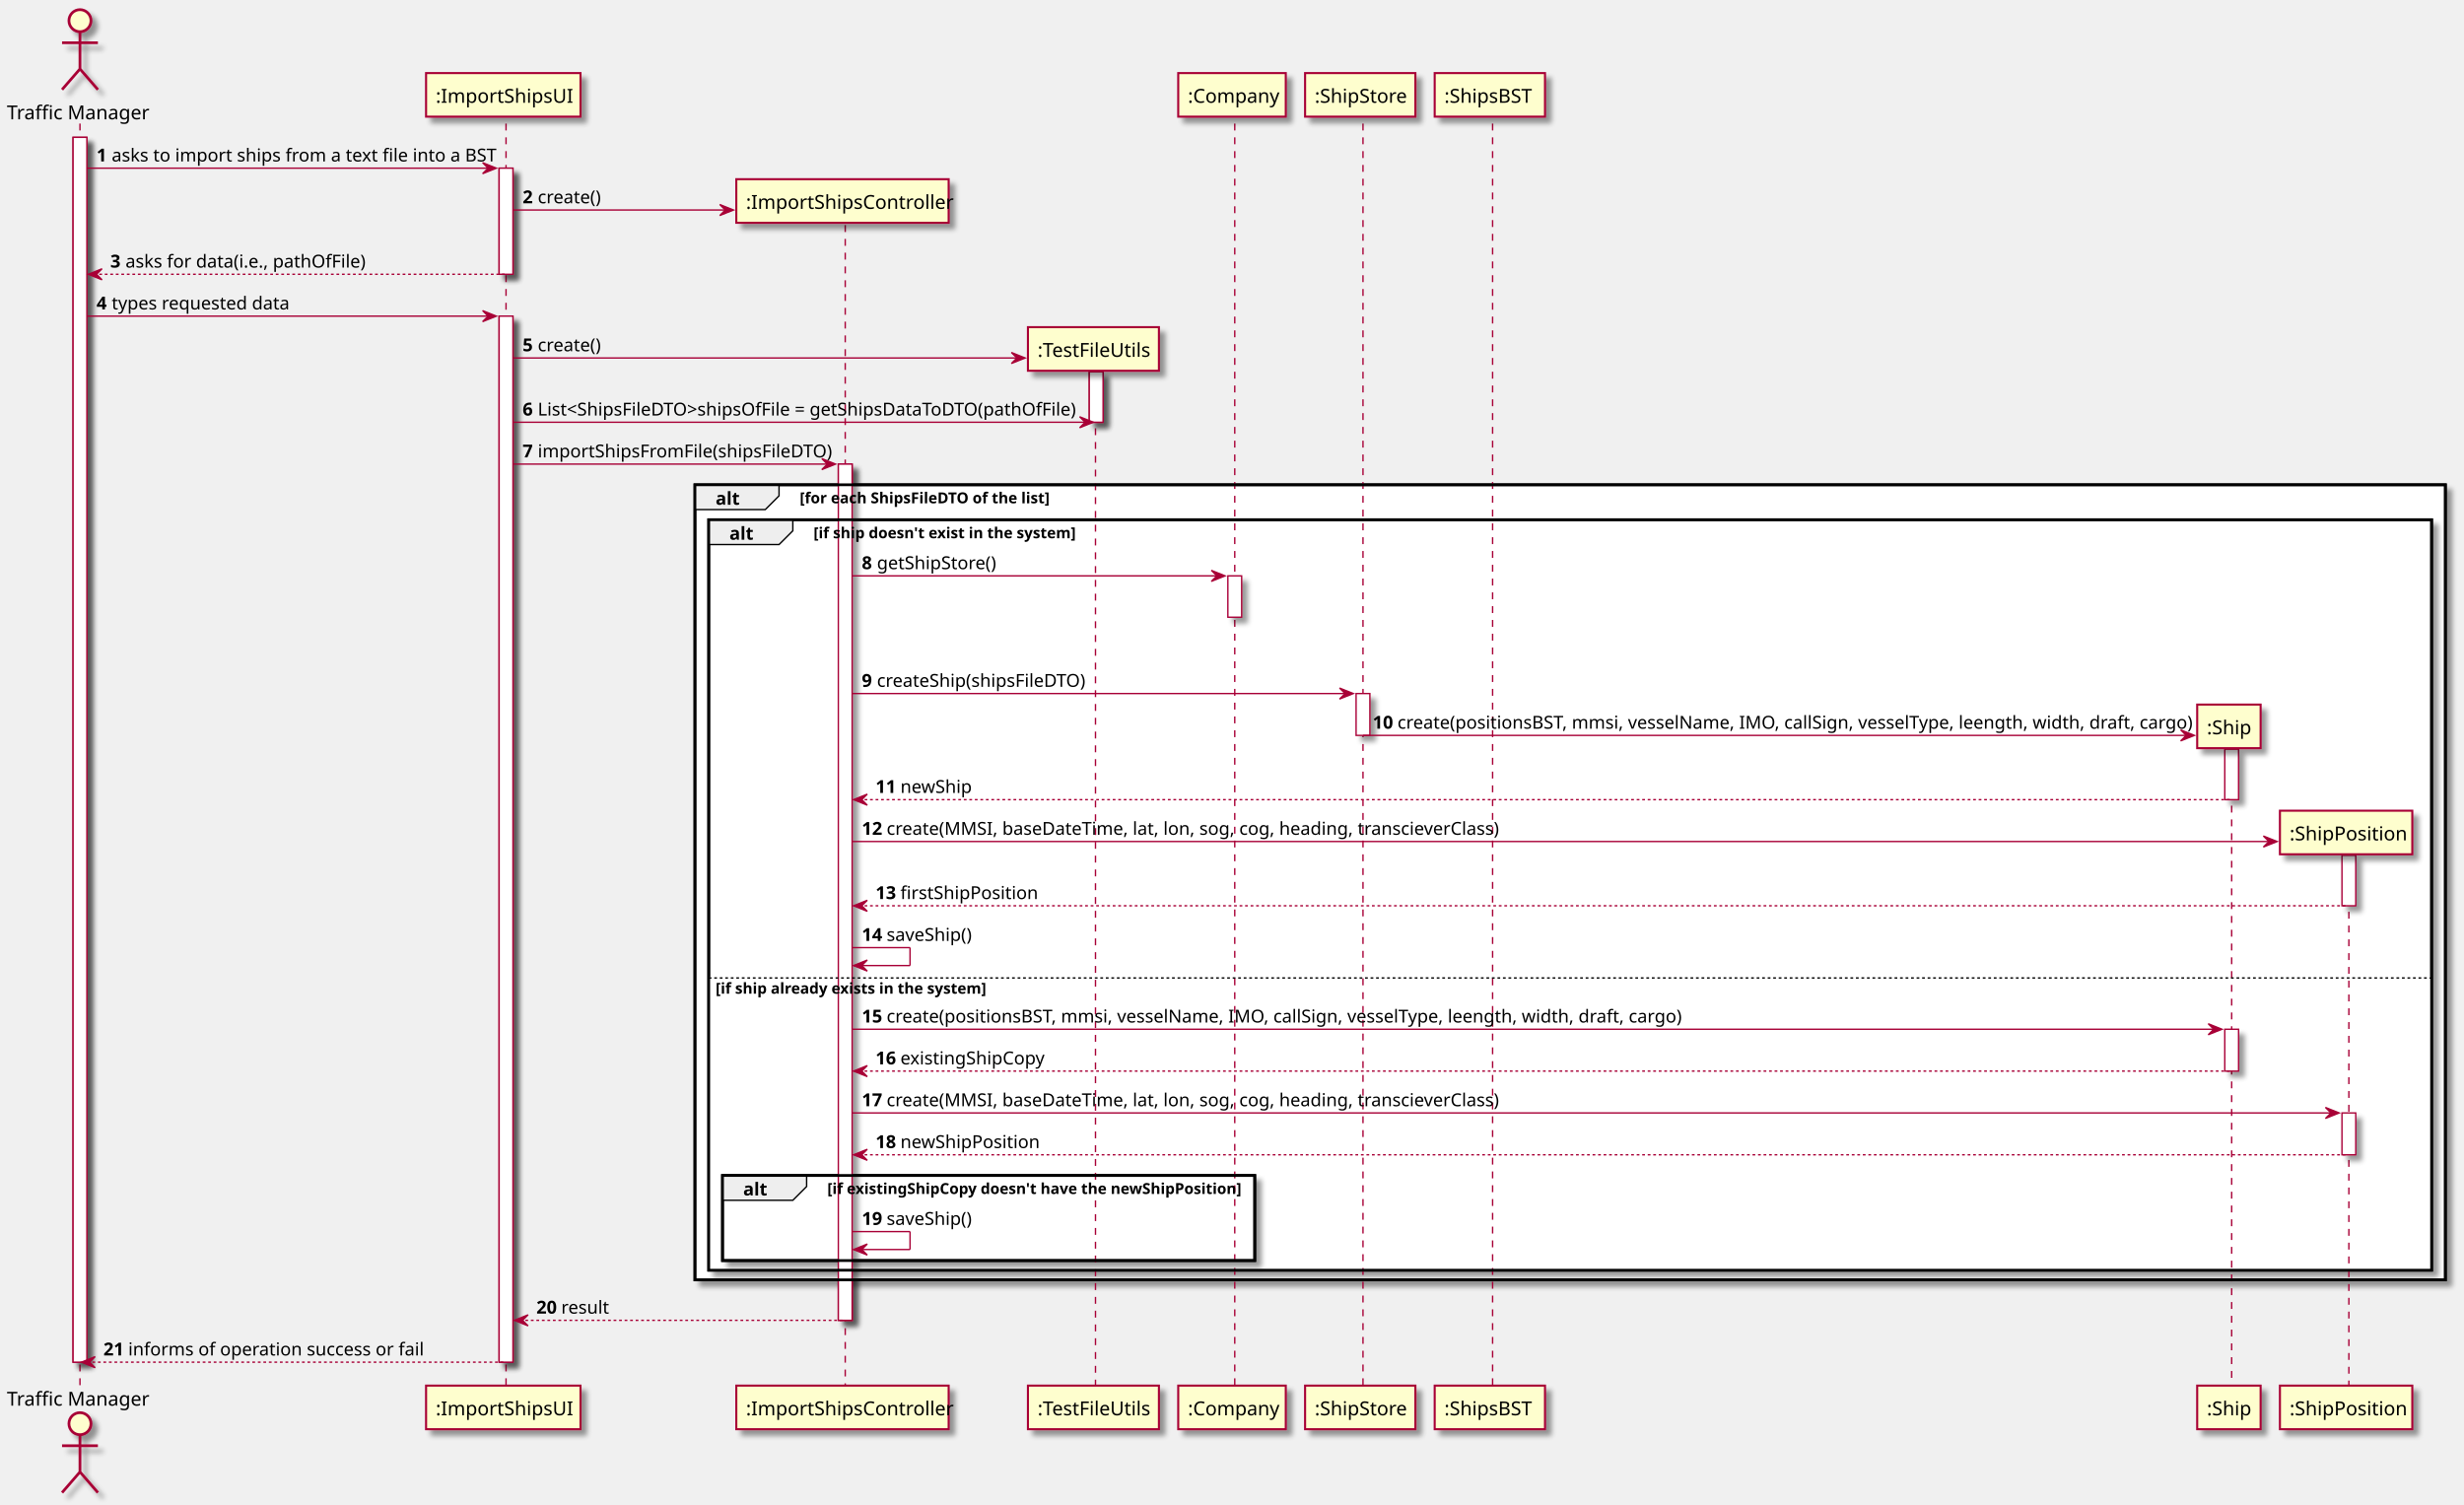
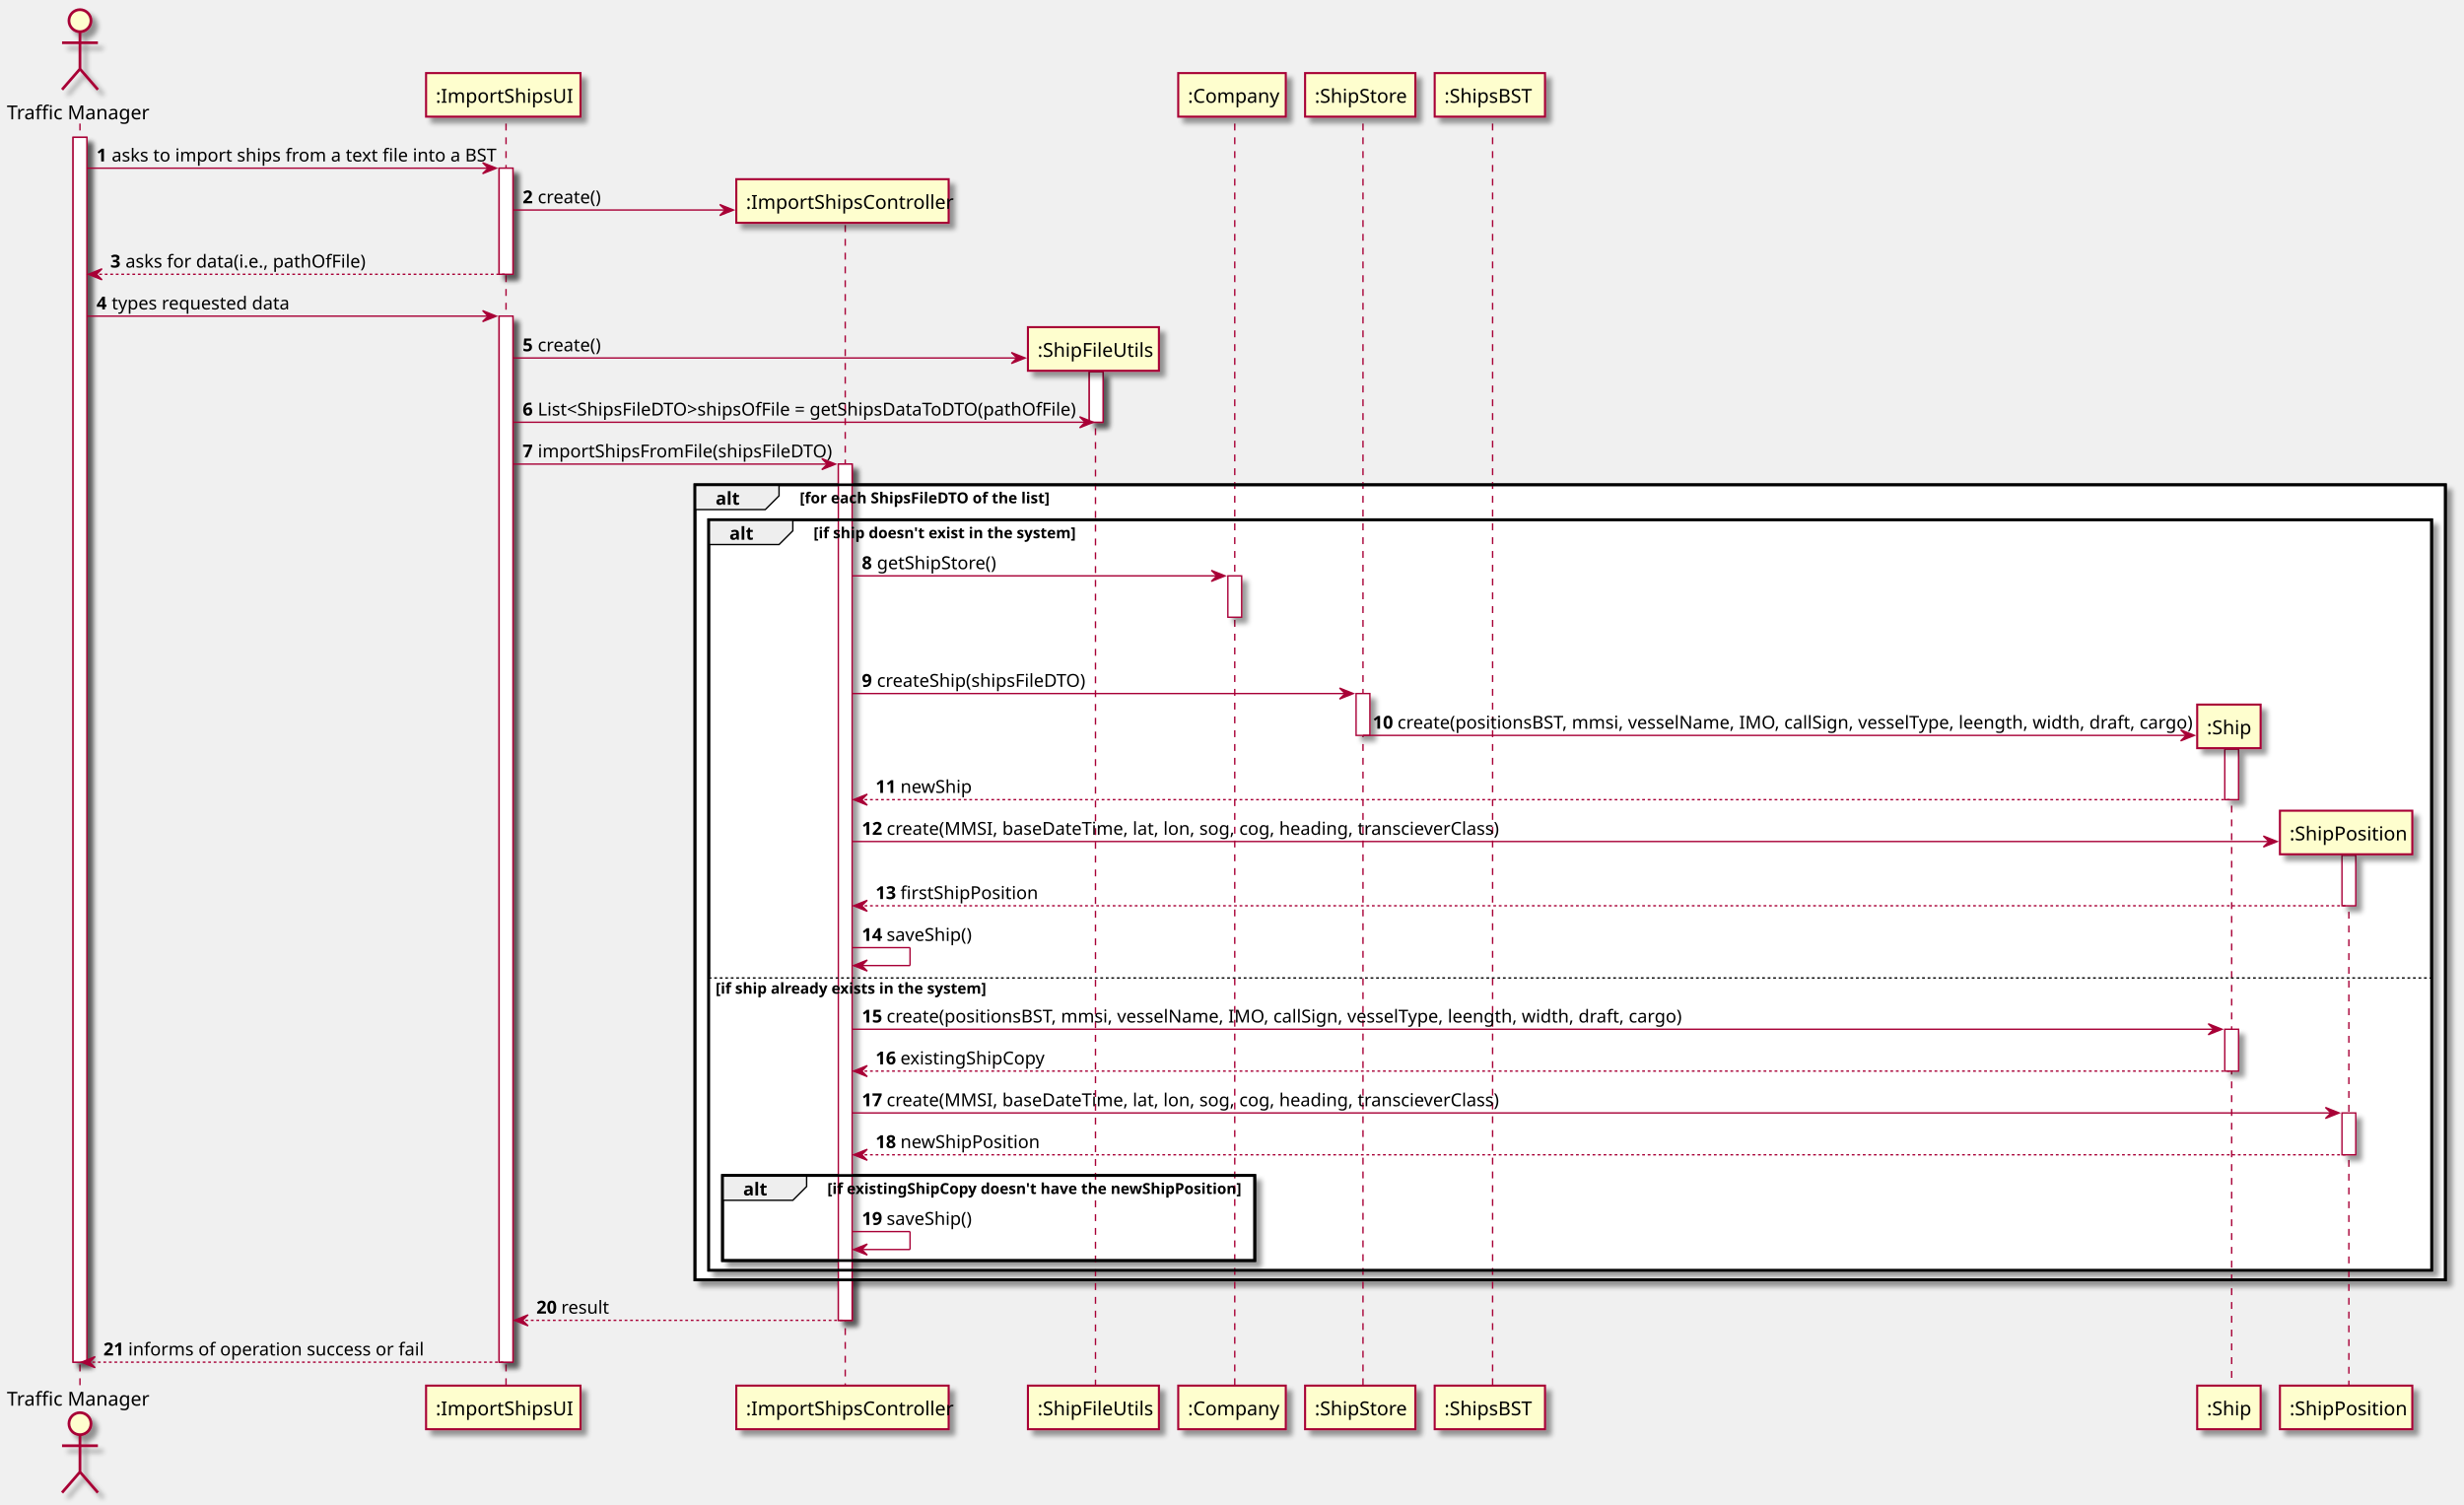
<svg xmlns="http://www.w3.org/2000/svg" contentScriptType="application/ecmascript" contentStyleType="text/css" height="1091px" preserveAspectRatio="none" style="width:1787px;height:1091px;background:#FFFFFF;" version="1.1" viewBox="0 0 1787 1091" width="1787px" zoomAndPan="magnify">
  <defs>
-     <filter height="300%" id="f19ys5uaih2iws" width="300%" x="-1" y="-1">
+     <filter height="300%" id="f1t0pv67cxufq2" width="300%" x="-1" y="-1">
      <feGaussianBlur result="blurOut" stdDeviation="2.0" />
      <feColorMatrix in="blurOut" result="blurOut2" type="matrix" values="0 0 0 0 0 0 0 0 0 0 0 0 0 0 0 0 0 0 .4 0" />
      <feOffset dx="4.0" dy="4.0" in="blurOut2" result="blurOut3" />
      <feBlend in="SourceGraphic" in2="blurOut3" mode="normal" />
    </filter>
  </defs>
  <g>
-     <rect fill="#FFFFFF" filter="url(#f19ys5uaih2iws)" height="888.305" style="stroke:#A80036;stroke-width:1.0;" width="10" x="53" y="99.609" />
-     <rect fill="#FFFFFF" filter="url(#f19ys5uaih2iws)" height="76.961" style="stroke:#A80036;stroke-width:1.0;" width="10" x="362" y="121.961" />
-     <rect fill="#FFFFFF" filter="url(#f19ys5uaih2iws)" height="758.641" style="stroke:#A80036;stroke-width:1.0;" width="10" x="362" y="229.273" />
-     <rect fill="#FFFFFF" filter="url(#f19ys5uaih2iws)" height="620.977" style="stroke:#A80036;stroke-width:1.0;" width="10" x="608" y="336.586" />
-     <rect fill="#FFFFFF" filter="url(#f19ys5uaih2iws)" height="36.609" style="stroke:#A80036;stroke-width:1.0;" width="10" x="790" y="269.625" />
-     <rect fill="#FFFFFF" filter="url(#f19ys5uaih2iws)" height="30" style="stroke:#A80036;stroke-width:1.0;" width="10" x="890.5" y="417.641" />
-     <rect fill="#FFFFFF" filter="url(#f19ys5uaih2iws)" height="30.352" style="stroke:#A80036;stroke-width:1.0;" width="10" x="983.5" y="502.992" />
-     <rect fill="#FFFFFF" filter="url(#f19ys5uaih2iws)" height="36.609" style="stroke:#A80036;stroke-width:1.0;" width="10" x="1613.5" y="543.344" />
-     <rect fill="#FFFFFF" filter="url(#f19ys5uaih2iws)" height="30.352" style="stroke:#A80036;stroke-width:1.0;" width="10" x="1613.5" y="746.453" />
-     <rect fill="#FFFFFF" filter="url(#f19ys5uaih2iws)" height="36.609" style="stroke:#A80036;stroke-width:1.0;" width="10" x="1698.5" y="620.305" />
-     <rect fill="#FFFFFF" filter="url(#f19ys5uaih2iws)" height="30.352" style="stroke:#A80036;stroke-width:1.0;" width="10" x="1698.5" y="807.156" />
-     <rect fill="#FFFFFF" filter="url(#f19ys5uaih2iws)" height="576.625" style="stroke:#000000;stroke-width:2.0;" width="1269.5" x="504" y="351.586" />
-     <rect fill="#FFFFFF" filter="url(#f19ys5uaih2iws)" height="544.273" style="stroke:#000000;stroke-width:2.0;" width="1249.5" x="514" y="376.938" />
+     <rect fill="#FFFFFF" filter="url(#f1t0pv67cxufq2)" height="888.305" style="stroke:#A80036;stroke-width:1.0;" width="10" x="53" y="99.609" />
+     <rect fill="#FFFFFF" filter="url(#f1t0pv67cxufq2)" height="76.961" style="stroke:#A80036;stroke-width:1.0;" width="10" x="362" y="121.961" />
+     <rect fill="#FFFFFF" filter="url(#f1t0pv67cxufq2)" height="758.641" style="stroke:#A80036;stroke-width:1.0;" width="10" x="362" y="229.273" />
+     <rect fill="#FFFFFF" filter="url(#f1t0pv67cxufq2)" height="620.977" style="stroke:#A80036;stroke-width:1.0;" width="10" x="608" y="336.586" />
+     <rect fill="#FFFFFF" filter="url(#f1t0pv67cxufq2)" height="36.609" style="stroke:#A80036;stroke-width:1.0;" width="10" x="790" y="269.625" />
+     <rect fill="#FFFFFF" filter="url(#f1t0pv67cxufq2)" height="30" style="stroke:#A80036;stroke-width:1.0;" width="10" x="890.5" y="417.641" />
+     <rect fill="#FFFFFF" filter="url(#f1t0pv67cxufq2)" height="30.352" style="stroke:#A80036;stroke-width:1.0;" width="10" x="983.5" y="502.992" />
+     <rect fill="#FFFFFF" filter="url(#f1t0pv67cxufq2)" height="36.609" style="stroke:#A80036;stroke-width:1.0;" width="10" x="1613.5" y="543.344" />
+     <rect fill="#FFFFFF" filter="url(#f1t0pv67cxufq2)" height="30.352" style="stroke:#A80036;stroke-width:1.0;" width="10" x="1613.5" y="746.453" />
+     <rect fill="#FFFFFF" filter="url(#f1t0pv67cxufq2)" height="36.609" style="stroke:#A80036;stroke-width:1.0;" width="10" x="1698.5" y="620.305" />
+     <rect fill="#FFFFFF" filter="url(#f1t0pv67cxufq2)" height="30.352" style="stroke:#A80036;stroke-width:1.0;" width="10" x="1698.5" y="807.156" />
+     <rect fill="#FFFFFF" filter="url(#f1t0pv67cxufq2)" height="576.625" style="stroke:#000000;stroke-width:2.0;" width="1269.5" x="504" y="351.586" />
+     <rect fill="#FFFFFF" filter="url(#f1t0pv67cxufq2)" height="544.273" style="stroke:#000000;stroke-width:2.0;" width="1249.5" x="514" y="376.938" />
    <rect fill="#FFFFFF" height="212.945" style="stroke:none;stroke-width:1.0;" width="1249.5" x="514" y="708.266" />
-     <rect fill="#FFFFFF" filter="url(#f19ys5uaih2iws)" height="61.703" style="stroke:#000000;stroke-width:2.0;" width="386" x="524" y="852.508" />
+     <rect fill="#FFFFFF" filter="url(#f1t0pv67cxufq2)" height="61.703" style="stroke:#000000;stroke-width:2.0;" width="386" x="524" y="852.508" />
    <line style="stroke:#A80036;stroke-width:1.0;stroke-dasharray:5.0,5.0;" x1="58" x2="58" y1="89.609" y2="1005.914" />
    <line style="stroke:#A80036;stroke-width:1.0;stroke-dasharray:5.0,5.0;" x1="367" x2="367" y1="89.609" y2="1005.914" />
    <line style="stroke:#A80036;stroke-width:1.0;stroke-dasharray:5.0,5.0;" x1="613" x2="613" y1="163.266" y2="1005.914" />
    <line style="stroke:#A80036;stroke-width:1.0;stroke-dasharray:5.0,5.0;" x1="794.5" x2="794.5" y1="270.578" y2="1005.914" />
    <line style="stroke:#A80036;stroke-width:1.0;stroke-dasharray:5.0,5.0;" x1="895.5" x2="895.5" y1="89.609" y2="1005.914" />
    <line style="stroke:#A80036;stroke-width:1.0;stroke-dasharray:5.0,5.0;" x1="988.5" x2="988.5" y1="89.609" y2="1005.914" />
    <line style="stroke:#A80036;stroke-width:1.0;stroke-dasharray:5.0,5.0;" x1="1082.5" x2="1082.5" y1="89.609" y2="1005.914" />
    <line style="stroke:#A80036;stroke-width:1.0;stroke-dasharray:5.0,5.0;" x1="1618.5" x2="1618.5" y1="544.297" y2="1005.914" />
    <line style="stroke:#A80036;stroke-width:1.0;stroke-dasharray:5.0,5.0;" x1="1703.5" x2="1703.5" y1="621.258" y2="1005.914" />
    <text fill="#000000" font-family="sans-serif" font-size="14" lengthAdjust="spacing" textLength="100" x="5" y="86.533">Traffic Manager</text>
-     <ellipse cx="58" cy="15" fill="#FEFECE" filter="url(#f19ys5uaih2iws)" rx="8" ry="8" style="stroke:#A80036;stroke-width:2.0;" />
-     <path d="M58,23 L58,50 M45,31 L71,31 M58,50 L45,65 M58,50 L71,65 " fill="none" filter="url(#f19ys5uaih2iws)" style="stroke:#A80036;stroke-width:2.0;" />
+     <ellipse cx="58" cy="15" fill="#FEFECE" filter="url(#f1t0pv67cxufq2)" rx="8" ry="8" style="stroke:#A80036;stroke-width:2.0;" />
+     <path d="M58,23 L58,50 M45,31 L71,31 M58,50 L45,65 M58,50 L71,65 " fill="none" filter="url(#f1t0pv67cxufq2)" style="stroke:#A80036;stroke-width:2.0;" />
    <text fill="#000000" font-family="sans-serif" font-size="14" lengthAdjust="spacing" textLength="100" x="5" y="1019.447">Traffic Manager</text>
-     <ellipse cx="58" cy="1032.523" fill="#FEFECE" filter="url(#f19ys5uaih2iws)" rx="8" ry="8" style="stroke:#A80036;stroke-width:2.0;" />
-     <path d="M58,1040.523 L58,1067.523 M45,1048.523 L71,1048.523 M58,1067.523 L45,1082.523 M58,1067.523 L71,1082.523 " fill="none" filter="url(#f19ys5uaih2iws)" style="stroke:#A80036;stroke-width:2.0;" />
-     <rect fill="#FEFECE" filter="url(#f19ys5uaih2iws)" height="31.609" style="stroke:#A80036;stroke-width:1.5;" width="112" x="309" y="53" />
+     <ellipse cx="58" cy="1032.523" fill="#FEFECE" filter="url(#f1t0pv67cxufq2)" rx="8" ry="8" style="stroke:#A80036;stroke-width:2.0;" />
+     <path d="M58,1040.523 L58,1067.523 M45,1048.523 L71,1048.523 M58,1067.523 L45,1082.523 M58,1067.523 L71,1082.523 " fill="none" filter="url(#f1t0pv67cxufq2)" style="stroke:#A80036;stroke-width:2.0;" />
+     <rect fill="#FEFECE" filter="url(#f1t0pv67cxufq2)" height="31.609" style="stroke:#A80036;stroke-width:1.5;" width="112" x="309" y="53" />
    <text fill="#000000" font-family="sans-serif" font-size="14" lengthAdjust="spacing" textLength="90" x="316" y="74.533">:ImportShipsUI</text>
-     <rect fill="#FEFECE" filter="url(#f19ys5uaih2iws)" height="31.609" style="stroke:#A80036;stroke-width:1.5;" width="112" x="309" y="1004.914" />
+     <rect fill="#FEFECE" filter="url(#f1t0pv67cxufq2)" height="31.609" style="stroke:#A80036;stroke-width:1.5;" width="112" x="309" y="1004.914" />
    <text fill="#000000" font-family="sans-serif" font-size="14" lengthAdjust="spacing" textLength="90" x="316" y="1026.447">:ImportShipsUI</text>
-     <rect fill="#FEFECE" filter="url(#f19ys5uaih2iws)" height="31.609" style="stroke:#A80036;stroke-width:1.5;" width="154" x="534" y="1004.914" />
+     <rect fill="#FEFECE" filter="url(#f1t0pv67cxufq2)" height="31.609" style="stroke:#A80036;stroke-width:1.5;" width="154" x="534" y="1004.914" />
    <text fill="#000000" font-family="sans-serif" font-size="14" lengthAdjust="spacing" textLength="140" x="541" y="1026.447">:ImportShipsController</text>
-     <rect fill="#FEFECE" filter="url(#f19ys5uaih2iws)" height="31.609" style="stroke:#A80036;stroke-width:1.5;" width="95" x="745.5" y="1004.914" />
-     <text fill="#000000" font-family="sans-serif" font-size="14" lengthAdjust="spacing" textLength="81" x="752.5" y="1026.447">:TestFileUtils</text>
-     <rect fill="#FEFECE" filter="url(#f19ys5uaih2iws)" height="31.609" style="stroke:#A80036;stroke-width:1.5;" width="78" x="854.5" y="53" />
+     <rect fill="#FEFECE" filter="url(#f1t0pv67cxufq2)" height="31.609" style="stroke:#A80036;stroke-width:1.5;" width="95" x="745.5" y="1004.914" />
+     <text fill="#000000" font-family="sans-serif" font-size="14" lengthAdjust="spacing" textLength="81" x="752.5" y="1026.447">:ShipFileUtils</text>
+     <rect fill="#FEFECE" filter="url(#f1t0pv67cxufq2)" height="31.609" style="stroke:#A80036;stroke-width:1.5;" width="78" x="854.5" y="53" />
    <text fill="#000000" font-family="sans-serif" font-size="14" lengthAdjust="spacing" textLength="64" x="861.5" y="74.533">:Company</text>
-     <rect fill="#FEFECE" filter="url(#f19ys5uaih2iws)" height="31.609" style="stroke:#A80036;stroke-width:1.5;" width="78" x="854.5" y="1004.914" />
+     <rect fill="#FEFECE" filter="url(#f1t0pv67cxufq2)" height="31.609" style="stroke:#A80036;stroke-width:1.5;" width="78" x="854.5" y="1004.914" />
    <text fill="#000000" font-family="sans-serif" font-size="14" lengthAdjust="spacing" textLength="64" x="861.5" y="1026.447">:Company</text>
-     <rect fill="#FEFECE" filter="url(#f19ys5uaih2iws)" height="31.609" style="stroke:#A80036;stroke-width:1.5;" width="80" x="946.5" y="53" />
+     <rect fill="#FEFECE" filter="url(#f1t0pv67cxufq2)" height="31.609" style="stroke:#A80036;stroke-width:1.5;" width="80" x="946.5" y="53" />
    <text fill="#000000" font-family="sans-serif" font-size="14" lengthAdjust="spacing" textLength="66" x="953.5" y="74.533">:ShipStore</text>
-     <rect fill="#FEFECE" filter="url(#f19ys5uaih2iws)" height="31.609" style="stroke:#A80036;stroke-width:1.5;" width="80" x="946.5" y="1004.914" />
+     <rect fill="#FEFECE" filter="url(#f1t0pv67cxufq2)" height="31.609" style="stroke:#A80036;stroke-width:1.5;" width="80" x="946.5" y="1004.914" />
    <text fill="#000000" font-family="sans-serif" font-size="14" lengthAdjust="spacing" textLength="66" x="953.5" y="1026.447">:ShipStore</text>
-     <rect fill="#FEFECE" filter="url(#f19ys5uaih2iws)" height="31.609" style="stroke:#A80036;stroke-width:1.5;" width="80" x="1040.5" y="53" />
+     <rect fill="#FEFECE" filter="url(#f1t0pv67cxufq2)" height="31.609" style="stroke:#A80036;stroke-width:1.5;" width="80" x="1040.5" y="53" />
    <text fill="#000000" font-family="sans-serif" font-size="14" lengthAdjust="spacing" textLength="66" x="1047.5" y="74.533">:ShipsBST</text>
-     <rect fill="#FEFECE" filter="url(#f19ys5uaih2iws)" height="31.609" style="stroke:#A80036;stroke-width:1.5;" width="80" x="1040.5" y="1004.914" />
+     <rect fill="#FEFECE" filter="url(#f1t0pv67cxufq2)" height="31.609" style="stroke:#A80036;stroke-width:1.5;" width="80" x="1040.5" y="1004.914" />
    <text fill="#000000" font-family="sans-serif" font-size="14" lengthAdjust="spacing" textLength="66" x="1047.5" y="1026.447">:ShipsBST</text>
-     <rect fill="#FEFECE" filter="url(#f19ys5uaih2iws)" height="31.609" style="stroke:#A80036;stroke-width:1.5;" width="46" x="1593.5" y="1004.914" />
+     <rect fill="#FEFECE" filter="url(#f1t0pv67cxufq2)" height="31.609" style="stroke:#A80036;stroke-width:1.5;" width="46" x="1593.5" y="1004.914" />
    <text fill="#000000" font-family="sans-serif" font-size="14" lengthAdjust="spacing" textLength="32" x="1600.5" y="1026.447">:Ship</text>
-     <rect fill="#FEFECE" filter="url(#f19ys5uaih2iws)" height="31.609" style="stroke:#A80036;stroke-width:1.5;" width="96" x="1653.5" y="1004.914" />
+     <rect fill="#FEFECE" filter="url(#f1t0pv67cxufq2)" height="31.609" style="stroke:#A80036;stroke-width:1.5;" width="96" x="1653.5" y="1004.914" />
    <text fill="#000000" font-family="sans-serif" font-size="14" lengthAdjust="spacing" textLength="82" x="1660.5" y="1026.447">:ShipPosition</text>
-     <rect fill="#FFFFFF" filter="url(#f19ys5uaih2iws)" height="888.305" style="stroke:#A80036;stroke-width:1.0;" width="10" x="53" y="99.609" />
-     <rect fill="#FFFFFF" filter="url(#f19ys5uaih2iws)" height="76.961" style="stroke:#A80036;stroke-width:1.0;" width="10" x="362" y="121.961" />
-     <rect fill="#FFFFFF" filter="url(#f19ys5uaih2iws)" height="758.641" style="stroke:#A80036;stroke-width:1.0;" width="10" x="362" y="229.273" />
-     <rect fill="#FFFFFF" filter="url(#f19ys5uaih2iws)" height="620.977" style="stroke:#A80036;stroke-width:1.0;" width="10" x="608" y="336.586" />
-     <rect fill="#FFFFFF" filter="url(#f19ys5uaih2iws)" height="36.609" style="stroke:#A80036;stroke-width:1.0;" width="10" x="790" y="269.625" />
-     <rect fill="#FFFFFF" filter="url(#f19ys5uaih2iws)" height="30" style="stroke:#A80036;stroke-width:1.0;" width="10" x="890.5" y="417.641" />
-     <rect fill="#FFFFFF" filter="url(#f19ys5uaih2iws)" height="30.352" style="stroke:#A80036;stroke-width:1.0;" width="10" x="983.5" y="502.992" />
-     <rect fill="#FFFFFF" filter="url(#f19ys5uaih2iws)" height="36.609" style="stroke:#A80036;stroke-width:1.0;" width="10" x="1613.5" y="543.344" />
-     <rect fill="#FFFFFF" filter="url(#f19ys5uaih2iws)" height="30.352" style="stroke:#A80036;stroke-width:1.0;" width="10" x="1613.5" y="746.453" />
-     <rect fill="#FFFFFF" filter="url(#f19ys5uaih2iws)" height="36.609" style="stroke:#A80036;stroke-width:1.0;" width="10" x="1698.5" y="620.305" />
-     <rect fill="#FFFFFF" filter="url(#f19ys5uaih2iws)" height="30.352" style="stroke:#A80036;stroke-width:1.0;" width="10" x="1698.5" y="807.156" />
+     <rect fill="#FFFFFF" filter="url(#f1t0pv67cxufq2)" height="888.305" style="stroke:#A80036;stroke-width:1.0;" width="10" x="53" y="99.609" />
+     <rect fill="#FFFFFF" filter="url(#f1t0pv67cxufq2)" height="76.961" style="stroke:#A80036;stroke-width:1.0;" width="10" x="362" y="121.961" />
+     <rect fill="#FFFFFF" filter="url(#f1t0pv67cxufq2)" height="758.641" style="stroke:#A80036;stroke-width:1.0;" width="10" x="362" y="229.273" />
+     <rect fill="#FFFFFF" filter="url(#f1t0pv67cxufq2)" height="620.977" style="stroke:#A80036;stroke-width:1.0;" width="10" x="608" y="336.586" />
+     <rect fill="#FFFFFF" filter="url(#f1t0pv67cxufq2)" height="36.609" style="stroke:#A80036;stroke-width:1.0;" width="10" x="790" y="269.625" />
+     <rect fill="#FFFFFF" filter="url(#f1t0pv67cxufq2)" height="30" style="stroke:#A80036;stroke-width:1.0;" width="10" x="890.5" y="417.641" />
+     <rect fill="#FFFFFF" filter="url(#f1t0pv67cxufq2)" height="30.352" style="stroke:#A80036;stroke-width:1.0;" width="10" x="983.5" y="502.992" />
+     <rect fill="#FFFFFF" filter="url(#f1t0pv67cxufq2)" height="36.609" style="stroke:#A80036;stroke-width:1.0;" width="10" x="1613.5" y="543.344" />
+     <rect fill="#FFFFFF" filter="url(#f1t0pv67cxufq2)" height="30.352" style="stroke:#A80036;stroke-width:1.0;" width="10" x="1613.5" y="746.453" />
+     <rect fill="#FFFFFF" filter="url(#f1t0pv67cxufq2)" height="36.609" style="stroke:#A80036;stroke-width:1.0;" width="10" x="1698.5" y="620.305" />
+     <rect fill="#FFFFFF" filter="url(#f1t0pv67cxufq2)" height="30.352" style="stroke:#A80036;stroke-width:1.0;" width="10" x="1698.5" y="807.156" />
    <polygon fill="#A80036" points="350,117.961,360,121.961,350,125.961,354,121.961" style="stroke:#A80036;stroke-width:1.0;" />
    <line style="stroke:#A80036;stroke-width:1.0;" x1="63" x2="356" y1="121.961" y2="121.961" />
    <text fill="#000000" font-family="sans-serif" font-size="13" font-weight="bold" lengthAdjust="spacing" textLength="7" x="70" y="117.105">1</text>
    <text fill="#000000" font-family="sans-serif" font-size="13" lengthAdjust="spacing" textLength="269" x="81" y="117.105">asks to import ships from a text file into a BST</text>
    <polygon fill="#A80036" points="522,148.312,532,152.312,522,156.312,526,152.312" style="stroke:#A80036;stroke-width:1.0;" />
    <line style="stroke:#A80036;stroke-width:1.0;" x1="372" x2="528" y1="152.312" y2="152.312" />
    <text fill="#000000" font-family="sans-serif" font-size="13" font-weight="bold" lengthAdjust="spacing" textLength="7" x="379" y="147.456">2</text>
    <text fill="#000000" font-family="sans-serif" font-size="13" lengthAdjust="spacing" textLength="44" x="390" y="147.456">create()</text>
-     <rect fill="#FEFECE" filter="url(#f19ys5uaih2iws)" height="31.609" style="stroke:#A80036;stroke-width:1.5;" width="154" x="534" y="129.961" />
+     <rect fill="#FEFECE" filter="url(#f1t0pv67cxufq2)" height="31.609" style="stroke:#A80036;stroke-width:1.5;" width="154" x="534" y="129.961" />
    <text fill="#000000" font-family="sans-serif" font-size="14" lengthAdjust="spacing" textLength="140" x="541" y="151.494">:ImportShipsController</text>
    <polygon fill="#A80036" points="74,194.922,64,198.922,74,202.922,70,198.922" style="stroke:#A80036;stroke-width:1.0;" />
    <line style="stroke:#A80036;stroke-width:1.0;stroke-dasharray:2.0,2.0;" x1="68" x2="366" y1="198.922" y2="198.922" />
    <text fill="#000000" font-family="sans-serif" font-size="13" font-weight="bold" lengthAdjust="spacing" textLength="7" x="80" y="194.065">3</text>
    <text fill="#000000" font-family="sans-serif" font-size="13" lengthAdjust="spacing" textLength="168" x="91" y="194.065">asks for data(i.e., pathOfFile)</text>
    <polygon fill="#A80036" points="350,225.273,360,229.273,350,233.273,354,229.273" style="stroke:#A80036;stroke-width:1.0;" />
    <line style="stroke:#A80036;stroke-width:1.0;" x1="63" x2="356" y1="229.273" y2="229.273" />
    <text fill="#000000" font-family="sans-serif" font-size="13" font-weight="bold" lengthAdjust="spacing" textLength="7" x="70" y="224.417">4</text>
    <text fill="#000000" font-family="sans-serif" font-size="13" lengthAdjust="spacing" textLength="122" x="81" y="224.417">types requested data</text>
    <polygon fill="#A80036" points="733.5,255.625,743.5,259.625,733.5,263.625,737.5,259.625" style="stroke:#A80036;stroke-width:1.0;" />
    <line style="stroke:#A80036;stroke-width:1.0;" x1="372" x2="739.5" y1="259.625" y2="259.625" />
    <text fill="#000000" font-family="sans-serif" font-size="13" font-weight="bold" lengthAdjust="spacing" textLength="7" x="379" y="254.769">5</text>
    <text fill="#000000" font-family="sans-serif" font-size="13" lengthAdjust="spacing" textLength="44" x="390" y="254.769">create()</text>
-     <rect fill="#FEFECE" filter="url(#f19ys5uaih2iws)" height="31.609" style="stroke:#A80036;stroke-width:1.5;" width="95" x="745.5" y="237.273" />
-     <text fill="#000000" font-family="sans-serif" font-size="14" lengthAdjust="spacing" textLength="81" x="752.5" y="258.807">:TestFileUtils</text>
+     <rect fill="#FEFECE" filter="url(#f1t0pv67cxufq2)" height="31.609" style="stroke:#A80036;stroke-width:1.5;" width="95" x="745.5" y="237.273" />
+     <text fill="#000000" font-family="sans-serif" font-size="14" lengthAdjust="spacing" textLength="81" x="752.5" y="258.807">:ShipFileUtils</text>
    <polygon fill="#A80036" points="783,302.234,793,306.234,783,310.234,787,306.234" style="stroke:#A80036;stroke-width:1.0;" />
    <line style="stroke:#A80036;stroke-width:1.0;" x1="372" x2="789" y1="306.234" y2="306.234" />
    <text fill="#000000" font-family="sans-serif" font-size="13" font-weight="bold" lengthAdjust="spacing" textLength="7" x="379" y="301.378">6</text>
    <text fill="#000000" font-family="sans-serif" font-size="13" lengthAdjust="spacing" textLength="383" x="390" y="301.378">List&lt;ShipsFileDTO&gt;shipsOfFile = getShipsDataToDTO(pathOfFile)</text>
    <polygon fill="#A80036" points="596,332.586,606,336.586,596,340.586,600,336.586" style="stroke:#A80036;stroke-width:1.0;" />
    <line style="stroke:#A80036;stroke-width:1.0;" x1="372" x2="602" y1="336.586" y2="336.586" />
    <text fill="#000000" font-family="sans-serif" font-size="13" font-weight="bold" lengthAdjust="spacing" textLength="7" x="379" y="331.729">7</text>
    <text fill="#000000" font-family="sans-serif" font-size="13" lengthAdjust="spacing" textLength="206" x="390" y="331.729">importShipsFromFile(shipsFileDTO)</text>
    <path d="M504,351.586 L565,351.586 L565,359.586 L555,369.586 L504,369.586 L504,351.586 " fill="#EEEEEE" style="stroke:#000000;stroke-width:1.0;" />
    <rect fill="none" height="576.625" style="stroke:#000000;stroke-width:2.0;" width="1269.5" x="504" y="351.586" />
    <text fill="#000000" font-family="sans-serif" font-size="13" font-weight="bold" lengthAdjust="spacing" textLength="16" x="519" y="366.081">alt</text>
    <text fill="#000000" font-family="sans-serif" font-size="11" font-weight="bold" lengthAdjust="spacing" textLength="183" x="580" y="365.005">[for each ShipsFileDTO of the list]</text>
    <path d="M514,376.938 L575,376.938 L575,384.938 L565,394.938 L514,394.938 L514,376.938 " fill="#EEEEEE" style="stroke:#000000;stroke-width:1.0;" />
    <rect fill="none" height="544.273" style="stroke:#000000;stroke-width:2.0;" width="1249.5" x="514" y="376.938" />
    <text fill="#000000" font-family="sans-serif" font-size="13" font-weight="bold" lengthAdjust="spacing" textLength="16" x="529" y="391.433">alt</text>
    <text fill="#000000" font-family="sans-serif" font-size="11" font-weight="bold" lengthAdjust="spacing" textLength="196" x="590" y="390.356">[if ship doesn't exist in the system]</text>
    <polygon fill="#A80036" points="878.5,413.641,888.5,417.641,878.5,421.641,882.5,417.641" style="stroke:#A80036;stroke-width:1.0;" />
    <line style="stroke:#A80036;stroke-width:1.0;" x1="618" x2="884.5" y1="417.641" y2="417.641" />
    <text fill="#000000" font-family="sans-serif" font-size="13" font-weight="bold" lengthAdjust="spacing" textLength="7" x="625" y="412.784">8</text>
    <text fill="#000000" font-family="sans-serif" font-size="13" lengthAdjust="spacing" textLength="83" x="636" y="412.784">getShipStore()</text>
    <polygon fill="#A80036" points="971.5,498.992,981.5,502.992,971.5,506.992,975.5,502.992" style="stroke:#A80036;stroke-width:1.0;" />
    <line style="stroke:#A80036;stroke-width:1.0;" x1="618" x2="977.5" y1="502.992" y2="502.992" />
    <text fill="#000000" font-family="sans-serif" font-size="13" font-weight="bold" lengthAdjust="spacing" textLength="7" x="625" y="498.136">9</text>
    <text fill="#000000" font-family="sans-serif" font-size="13" lengthAdjust="spacing" textLength="148" x="636" y="498.136">createShip(shipsFileDTO)</text>
    <polygon fill="#A80036" points="1581.5,529.344,1591.5,533.344,1581.5,537.344,1585.5,533.344" style="stroke:#A80036;stroke-width:1.0;" />
    <line style="stroke:#A80036;stroke-width:1.0;" x1="988.5" x2="1587.5" y1="533.344" y2="533.344" />
    <text fill="#000000" font-family="sans-serif" font-size="13" font-weight="bold" lengthAdjust="spacing" textLength="14" x="995.5" y="528.487">10</text>
    <text fill="#000000" font-family="sans-serif" font-size="13" lengthAdjust="spacing" textLength="558" x="1013.5" y="528.487">create(positionsBST, mmsi, vesselName, IMO, callSign, vesselType, leength, width, draft, cargo)</text>
-     <rect fill="#FEFECE" filter="url(#f19ys5uaih2iws)" height="31.609" style="stroke:#A80036;stroke-width:1.5;" width="46" x="1593.5" y="510.992" />
+     <rect fill="#FEFECE" filter="url(#f1t0pv67cxufq2)" height="31.609" style="stroke:#A80036;stroke-width:1.5;" width="46" x="1593.5" y="510.992" />
    <text fill="#000000" font-family="sans-serif" font-size="14" lengthAdjust="spacing" textLength="32" x="1600.5" y="532.525">:Ship</text>
    <polygon fill="#A80036" points="629,575.953,619,579.953,629,583.953,625,579.953" style="stroke:#A80036;stroke-width:1.0;" />
    <line style="stroke:#A80036;stroke-width:1.0;stroke-dasharray:2.0,2.0;" x1="623" x2="1617.5" y1="579.953" y2="579.953" />
    <text fill="#000000" font-family="sans-serif" font-size="13" font-weight="bold" lengthAdjust="spacing" textLength="14" x="635" y="575.097">11</text>
    <text fill="#000000" font-family="sans-serif" font-size="13" lengthAdjust="spacing" textLength="49" x="653" y="575.097">newShip</text>
    <polygon fill="#A80036" points="1641.5,606.305,1651.5,610.305,1641.5,614.305,1645.5,610.305" style="stroke:#A80036;stroke-width:1.0;" />
    <line style="stroke:#A80036;stroke-width:1.0;" x1="618" x2="1647.5" y1="610.305" y2="610.305" />
    <text fill="#000000" font-family="sans-serif" font-size="13" font-weight="bold" lengthAdjust="spacing" textLength="14" x="625" y="605.448">12</text>
    <text fill="#000000" font-family="sans-serif" font-size="13" lengthAdjust="spacing" textLength="430" x="643" y="605.448">create(MMSI, baseDateTime, lat, lon, sog, cog, heading, transcieverClass)</text>
-     <rect fill="#FEFECE" filter="url(#f19ys5uaih2iws)" height="31.609" style="stroke:#A80036;stroke-width:1.5;" width="96" x="1653.5" y="587.953" />
+     <rect fill="#FEFECE" filter="url(#f1t0pv67cxufq2)" height="31.609" style="stroke:#A80036;stroke-width:1.5;" width="96" x="1653.5" y="587.953" />
    <text fill="#000000" font-family="sans-serif" font-size="14" lengthAdjust="spacing" textLength="82" x="1660.5" y="609.486">:ShipPosition</text>
    <polygon fill="#A80036" points="629,652.914,619,656.914,629,660.914,625,656.914" style="stroke:#A80036;stroke-width:1.0;" />
    <line style="stroke:#A80036;stroke-width:1.0;stroke-dasharray:2.0,2.0;" x1="623" x2="1702.5" y1="656.914" y2="656.914" />
    <text fill="#000000" font-family="sans-serif" font-size="13" font-weight="bold" lengthAdjust="spacing" textLength="14" x="635" y="652.058">13</text>
    <text fill="#000000" font-family="sans-serif" font-size="13" lengthAdjust="spacing" textLength="94" x="653" y="652.058">firstShipPosition</text>
    <line style="stroke:#A80036;stroke-width:1.0;" x1="618" x2="660" y1="687.266" y2="687.266" />
    <line style="stroke:#A80036;stroke-width:1.0;" x1="660" x2="660" y1="687.266" y2="700.266" />
    <line style="stroke:#A80036;stroke-width:1.0;" x1="619" x2="660" y1="700.266" y2="700.266" />
    <polygon fill="#A80036" points="629,696.266,619,700.266,629,704.266,625,700.266" style="stroke:#A80036;stroke-width:1.0;" />
    <text fill="#000000" font-family="sans-serif" font-size="13" font-weight="bold" lengthAdjust="spacing" textLength="14" x="625" y="682.409">14</text>
    <text fill="#000000" font-family="sans-serif" font-size="13" lengthAdjust="spacing" textLength="60" x="643" y="682.409">saveShip()</text>
    <line style="stroke:#000000;stroke-width:1.0;stroke-dasharray:2.0,2.0;" x1="514" x2="1763.5" y1="709.266" y2="709.266" />
    <text fill="#000000" font-family="sans-serif" font-size="11" font-weight="bold" lengthAdjust="spacing" textLength="201" x="519" y="720.685">[if ship already exists in the system]</text>
    <polygon fill="#A80036" points="1601.5,742.453,1611.5,746.453,1601.5,750.453,1605.5,746.453" style="stroke:#A80036;stroke-width:1.0;" />
    <line style="stroke:#A80036;stroke-width:1.0;" x1="618" x2="1607.5" y1="746.453" y2="746.453" />
    <text fill="#000000" font-family="sans-serif" font-size="13" font-weight="bold" lengthAdjust="spacing" textLength="14" x="625" y="741.597">15</text>
    <text fill="#000000" font-family="sans-serif" font-size="13" lengthAdjust="spacing" textLength="558" x="643" y="741.597">create(positionsBST, mmsi, vesselName, IMO, callSign, vesselType, leength, width, draft, cargo)</text>
    <polygon fill="#A80036" points="629,772.805,619,776.805,629,780.805,625,776.805" style="stroke:#A80036;stroke-width:1.0;" />
    <line style="stroke:#A80036;stroke-width:1.0;stroke-dasharray:2.0,2.0;" x1="623" x2="1617.5" y1="776.805" y2="776.805" />
    <text fill="#000000" font-family="sans-serif" font-size="13" font-weight="bold" lengthAdjust="spacing" textLength="14" x="635" y="771.948">16</text>
    <text fill="#000000" font-family="sans-serif" font-size="13" lengthAdjust="spacing" textLength="101" x="653" y="771.948">existingShipCopy</text>
    <polygon fill="#A80036" points="1686.5,803.156,1696.5,807.156,1686.5,811.156,1690.5,807.156" style="stroke:#A80036;stroke-width:1.0;" />
    <line style="stroke:#A80036;stroke-width:1.0;" x1="618" x2="1692.5" y1="807.156" y2="807.156" />
    <text fill="#000000" font-family="sans-serif" font-size="13" font-weight="bold" lengthAdjust="spacing" textLength="14" x="625" y="802.3">17</text>
    <text fill="#000000" font-family="sans-serif" font-size="13" lengthAdjust="spacing" textLength="430" x="643" y="802.3">create(MMSI, baseDateTime, lat, lon, sog, cog, heading, transcieverClass)</text>
    <polygon fill="#A80036" points="629,833.508,619,837.508,629,841.508,625,837.508" style="stroke:#A80036;stroke-width:1.0;" />
    <line style="stroke:#A80036;stroke-width:1.0;stroke-dasharray:2.0,2.0;" x1="623" x2="1702.5" y1="837.508" y2="837.508" />
    <text fill="#000000" font-family="sans-serif" font-size="13" font-weight="bold" lengthAdjust="spacing" textLength="14" x="635" y="832.651">18</text>
    <text fill="#000000" font-family="sans-serif" font-size="13" lengthAdjust="spacing" textLength="96" x="653" y="832.651">newShipPosition</text>
    <path d="M524,852.508 L585,852.508 L585,860.508 L575,870.508 L524,870.508 L524,852.508 " fill="#EEEEEE" style="stroke:#000000;stroke-width:1.0;" />
    <rect fill="none" height="61.703" style="stroke:#000000;stroke-width:2.0;" width="386" x="524" y="852.508" />
    <text fill="#000000" font-family="sans-serif" font-size="13" font-weight="bold" lengthAdjust="spacing" textLength="16" x="539" y="867.003">alt</text>
    <text fill="#000000" font-family="sans-serif" font-size="11" font-weight="bold" lengthAdjust="spacing" textLength="305" x="600" y="865.927">[if existingShipCopy doesn't have the newShipPosition]</text>
    <line style="stroke:#A80036;stroke-width:1.0;" x1="618" x2="660" y1="893.211" y2="893.211" />
    <line style="stroke:#A80036;stroke-width:1.0;" x1="660" x2="660" y1="893.211" y2="906.211" />
    <line style="stroke:#A80036;stroke-width:1.0;" x1="619" x2="660" y1="906.211" y2="906.211" />
    <polygon fill="#A80036" points="629,902.211,619,906.211,629,910.211,625,906.211" style="stroke:#A80036;stroke-width:1.0;" />
    <text fill="#000000" font-family="sans-serif" font-size="13" font-weight="bold" lengthAdjust="spacing" textLength="14" x="625" y="888.355">19</text>
    <text fill="#000000" font-family="sans-serif" font-size="13" lengthAdjust="spacing" textLength="60" x="643" y="888.355">saveShip()</text>
    <polygon fill="#A80036" points="383,953.562,373,957.562,383,961.562,379,957.562" style="stroke:#A80036;stroke-width:1.0;" />
    <line style="stroke:#A80036;stroke-width:1.0;stroke-dasharray:2.0,2.0;" x1="377" x2="612" y1="957.562" y2="957.562" />
    <text fill="#000000" font-family="sans-serif" font-size="13" font-weight="bold" lengthAdjust="spacing" textLength="14" x="389" y="952.706">20</text>
    <text fill="#000000" font-family="sans-serif" font-size="13" lengthAdjust="spacing" textLength="32" x="407" y="952.706">result</text>
    <polygon fill="#A80036" points="69,983.914,59,987.914,69,991.914,65,987.914" style="stroke:#A80036;stroke-width:1.0;" />
    <line style="stroke:#A80036;stroke-width:1.0;stroke-dasharray:2.0,2.0;" x1="63" x2="366" y1="987.914" y2="987.914" />
    <text fill="#000000" font-family="sans-serif" font-size="13" font-weight="bold" lengthAdjust="spacing" textLength="14" x="75" y="983.058">21</text>
    <text fill="#000000" font-family="sans-serif" font-size="13" lengthAdjust="spacing" textLength="201" x="93" y="983.058">informs of operation success or fail</text>
  </g>
</svg>
